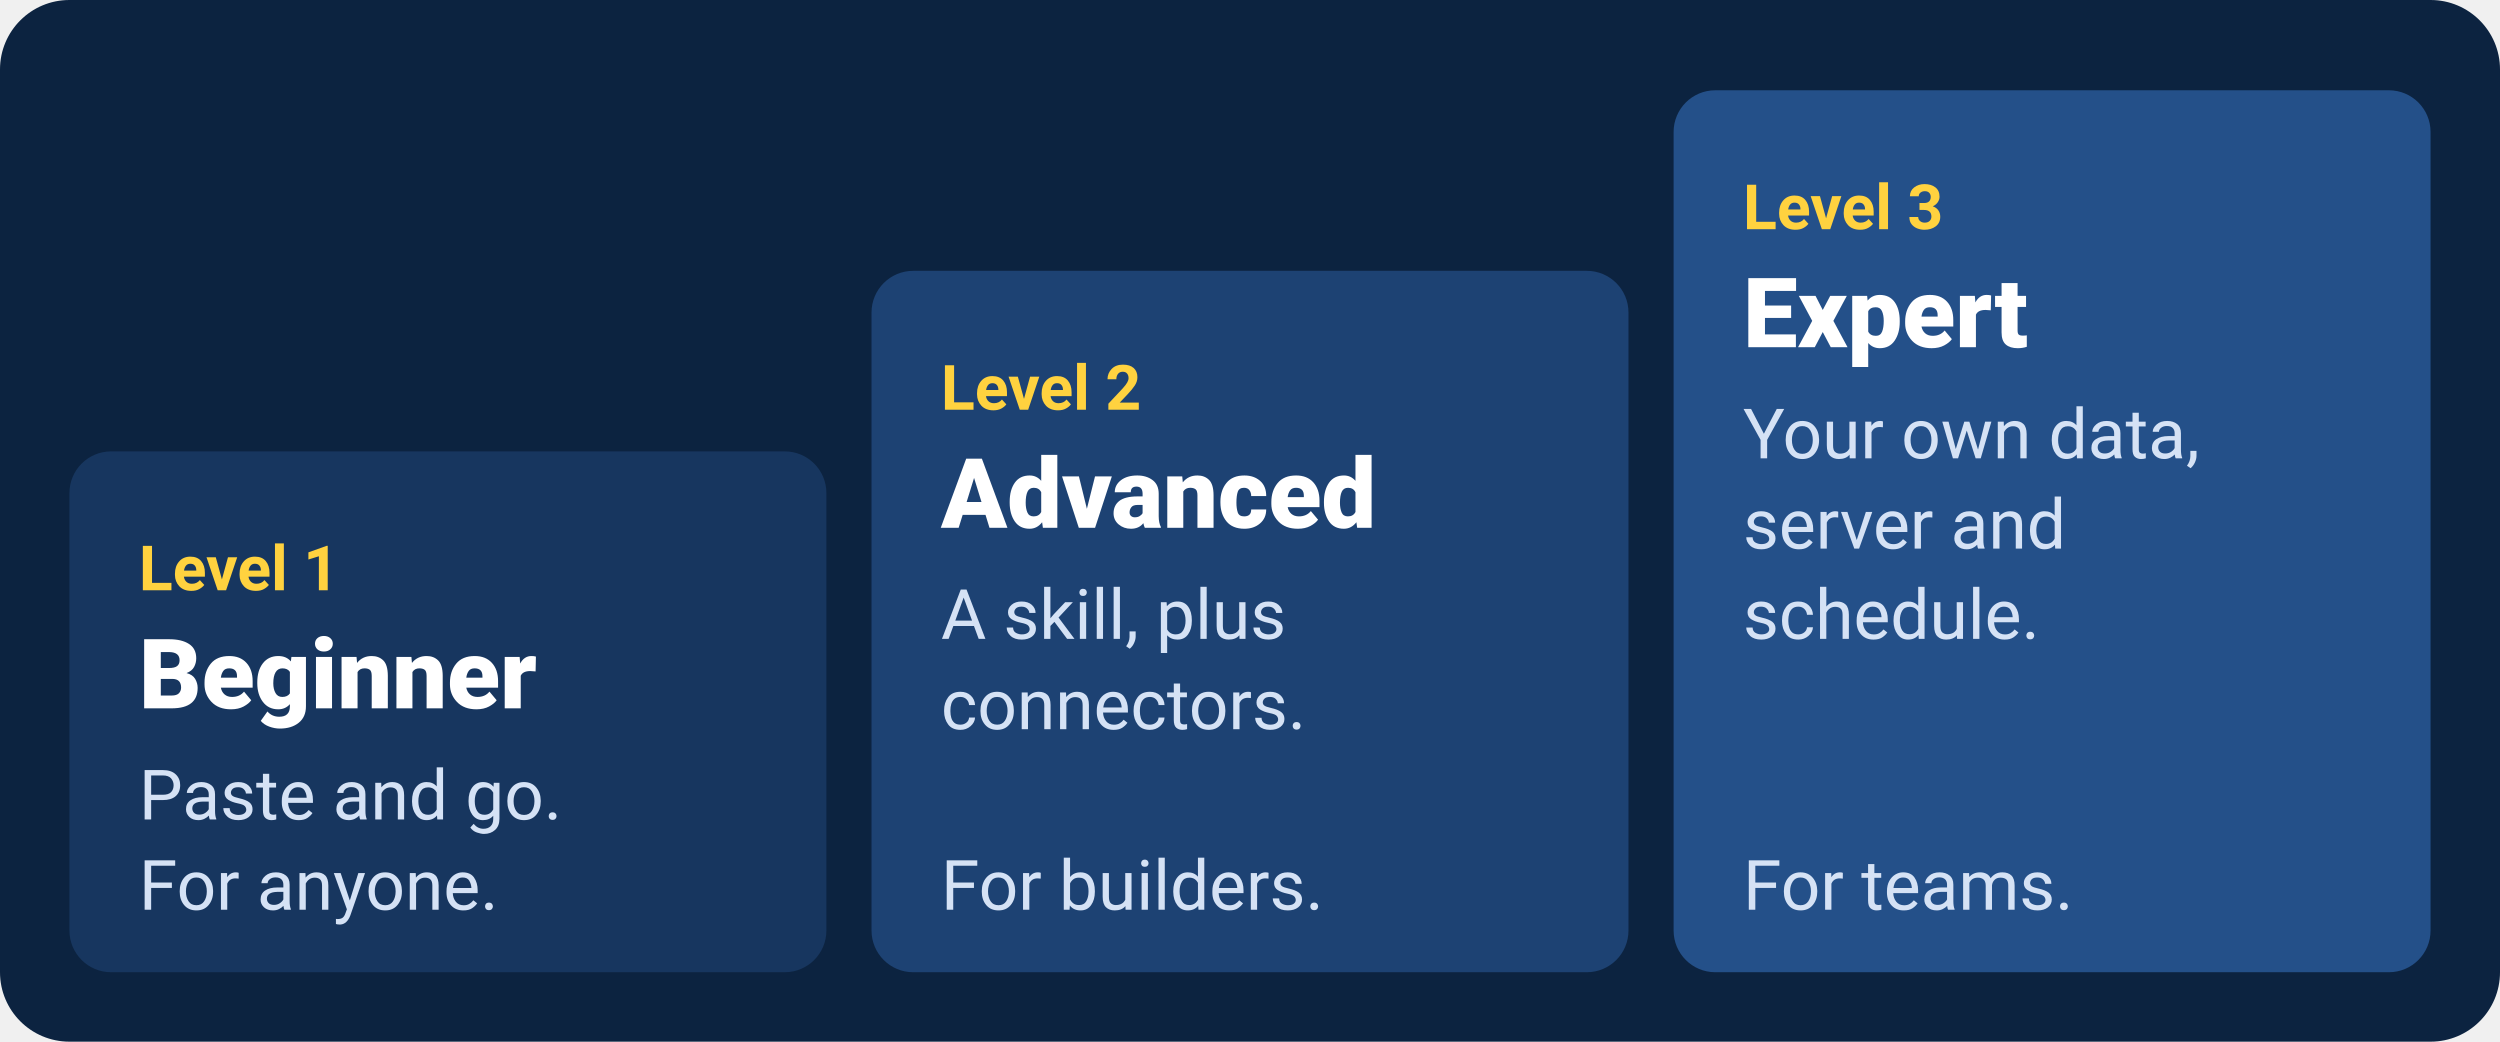
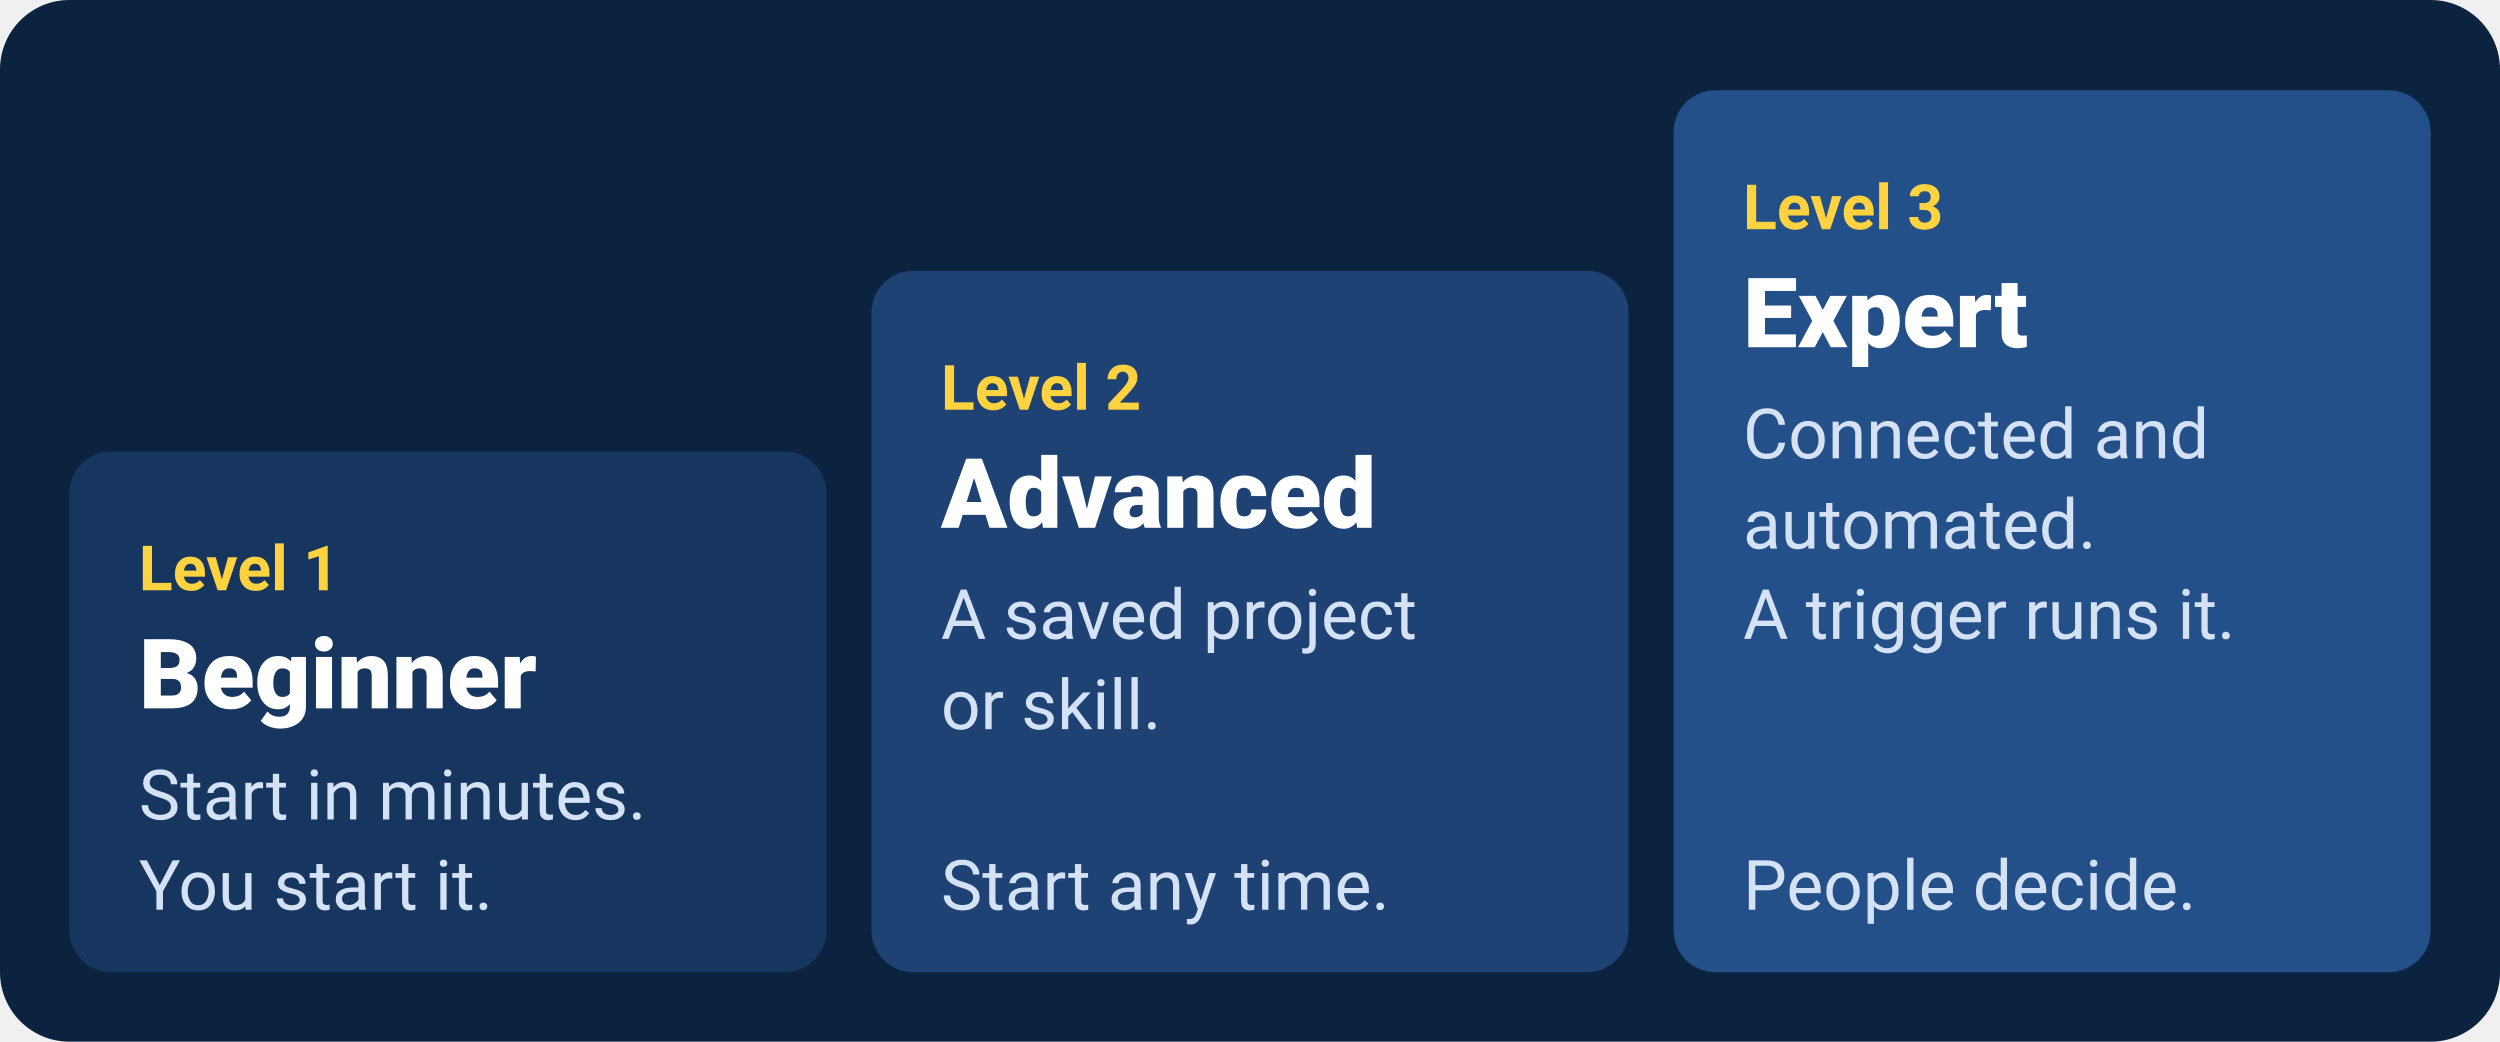
<svg xmlns="http://www.w3.org/2000/svg" viewBox="0 0 720 300" role="img" aria-labelledby="t d" font-family="system-ui,-apple-system,'Segoe UI',Roboto,Helvetica,Arial,sans-serif">
  <style>
.glow{opacity:0;animation:lit 9s infinite}
.g2{animation-delay:3s}.g3{animation-delay:6s}
@keyframes lit{0%{opacity:0}6%,28%{opacity:1}33.3%,100%{opacity:0}}
@media (prefers-reduced-motion:reduce){.glow{animation:none}.g1{opacity:1}}
</style>
  <rect width="720" height="300" rx="20" fill="#0c2340" />
  <g>
    <rect x="20" y="130" width="218" height="150" rx="12" fill="#17365f" />
    <rect class="glow g1" x="20" y="130" width="218" height="150" rx="12" fill="none" stroke="#ffd23f" stroke-width="4" />
    <text x="40" y="170" fill="#ffd23f" font-size="18" font-weight="700">Level 1</text>
    <text x="40" y="204" fill="#fff" font-size="28" font-weight="800">Beginner</text>
-     <text x="40" y="236" fill="#d5e2f5" font-size="20">Paste and go.</text>
-     <text x="40" y="262" fill="#d5e2f5" font-size="20">For anyone.</text>
+     <text x="40" y="236" fill="#d5e2f5" font-size="20">Start in minutes.</text>
+     <text x="40" y="262" fill="#d5e2f5" font-size="20">You start it.</text>
  </g>
  <g>
    <rect x="251" y="78" width="218" height="202" rx="12" fill="#1d4273" />
    <rect class="glow g2" x="251" y="78" width="218" height="202" rx="12" fill="none" stroke="#ffd23f" stroke-width="4" />
    <text x="271" y="118" fill="#ffd23f" font-size="18" font-weight="700">Level 2</text>
    <text x="271" y="152" fill="#fff" font-size="28" font-weight="800">Advanced</text>
-     <text x="271" y="184" fill="#d5e2f5" font-size="20">A skill, plus</text>
-     <text x="271" y="210" fill="#d5e2f5" font-size="20">connectors.</text>
-     <text x="271" y="262" fill="#d5e2f5" font-size="20">For builders.</text>
+     <text x="271" y="184" fill="#d5e2f5" font-size="20">A saved project</text>
+     <text x="271" y="210" fill="#d5e2f5" font-size="20">or skill.</text>
+     <text x="271" y="262" fill="#d5e2f5" font-size="20">Start any time.</text>
  </g>
  <g>
    <rect x="482" y="26" width="218" height="254" rx="12" fill="#245089" />
    <rect class="glow g3" x="482" y="26" width="218" height="254" rx="12" fill="none" stroke="#ffd23f" stroke-width="4" />
    <text x="502" y="66" fill="#ffd23f" font-size="18" font-weight="700">Level 3</text>
    <text x="502" y="100" fill="#fff" font-size="28" font-weight="800">Expert</text>
-     <text x="502" y="132" fill="#d5e2f5" font-size="20">Your own data,</text>
-     <text x="502" y="158" fill="#d5e2f5" font-size="20">server and</text>
-     <text x="502" y="184" fill="#d5e2f5" font-size="20">schedule.</text>
-     <text x="502" y="262" fill="#d5e2f5" font-size="20">For teams.</text>
+     <text x="502" y="132" fill="#d5e2f5" font-size="20">Connected and</text>
+     <text x="502" y="158" fill="#d5e2f5" font-size="20">automated.</text>
+     <text x="502" y="184" fill="#d5e2f5" font-size="20">A trigger runs it.</text>
+     <text x="502" y="262" fill="#d5e2f5" font-size="20">People decide.</text>
  </g>
</svg>
